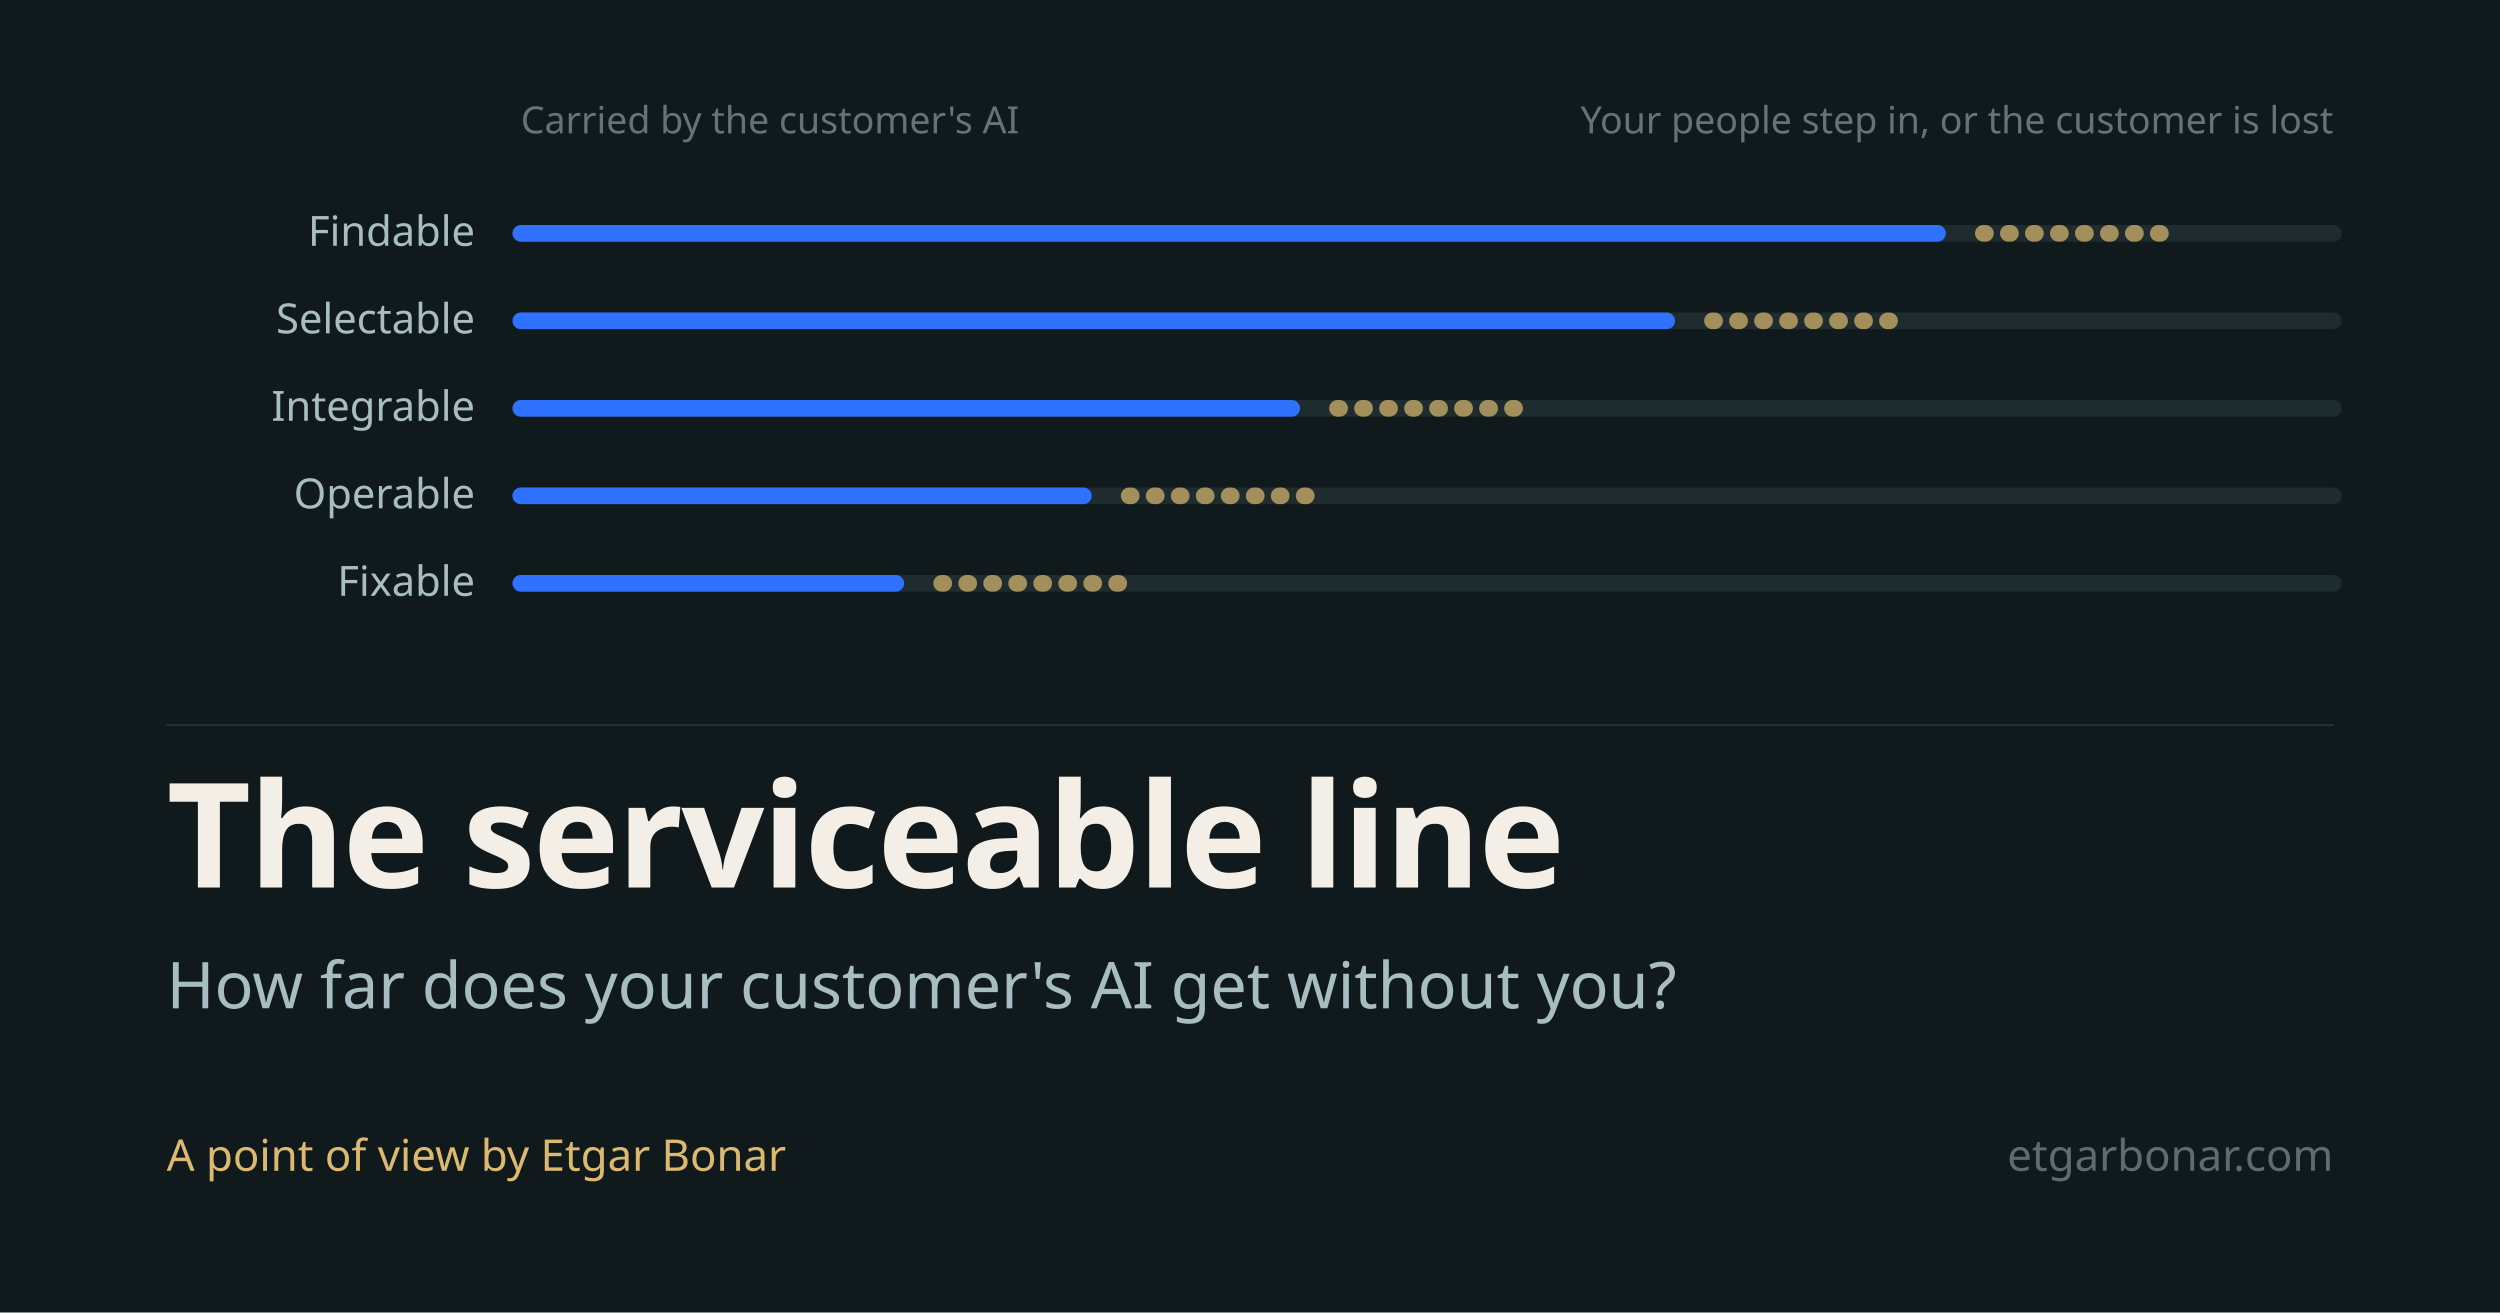
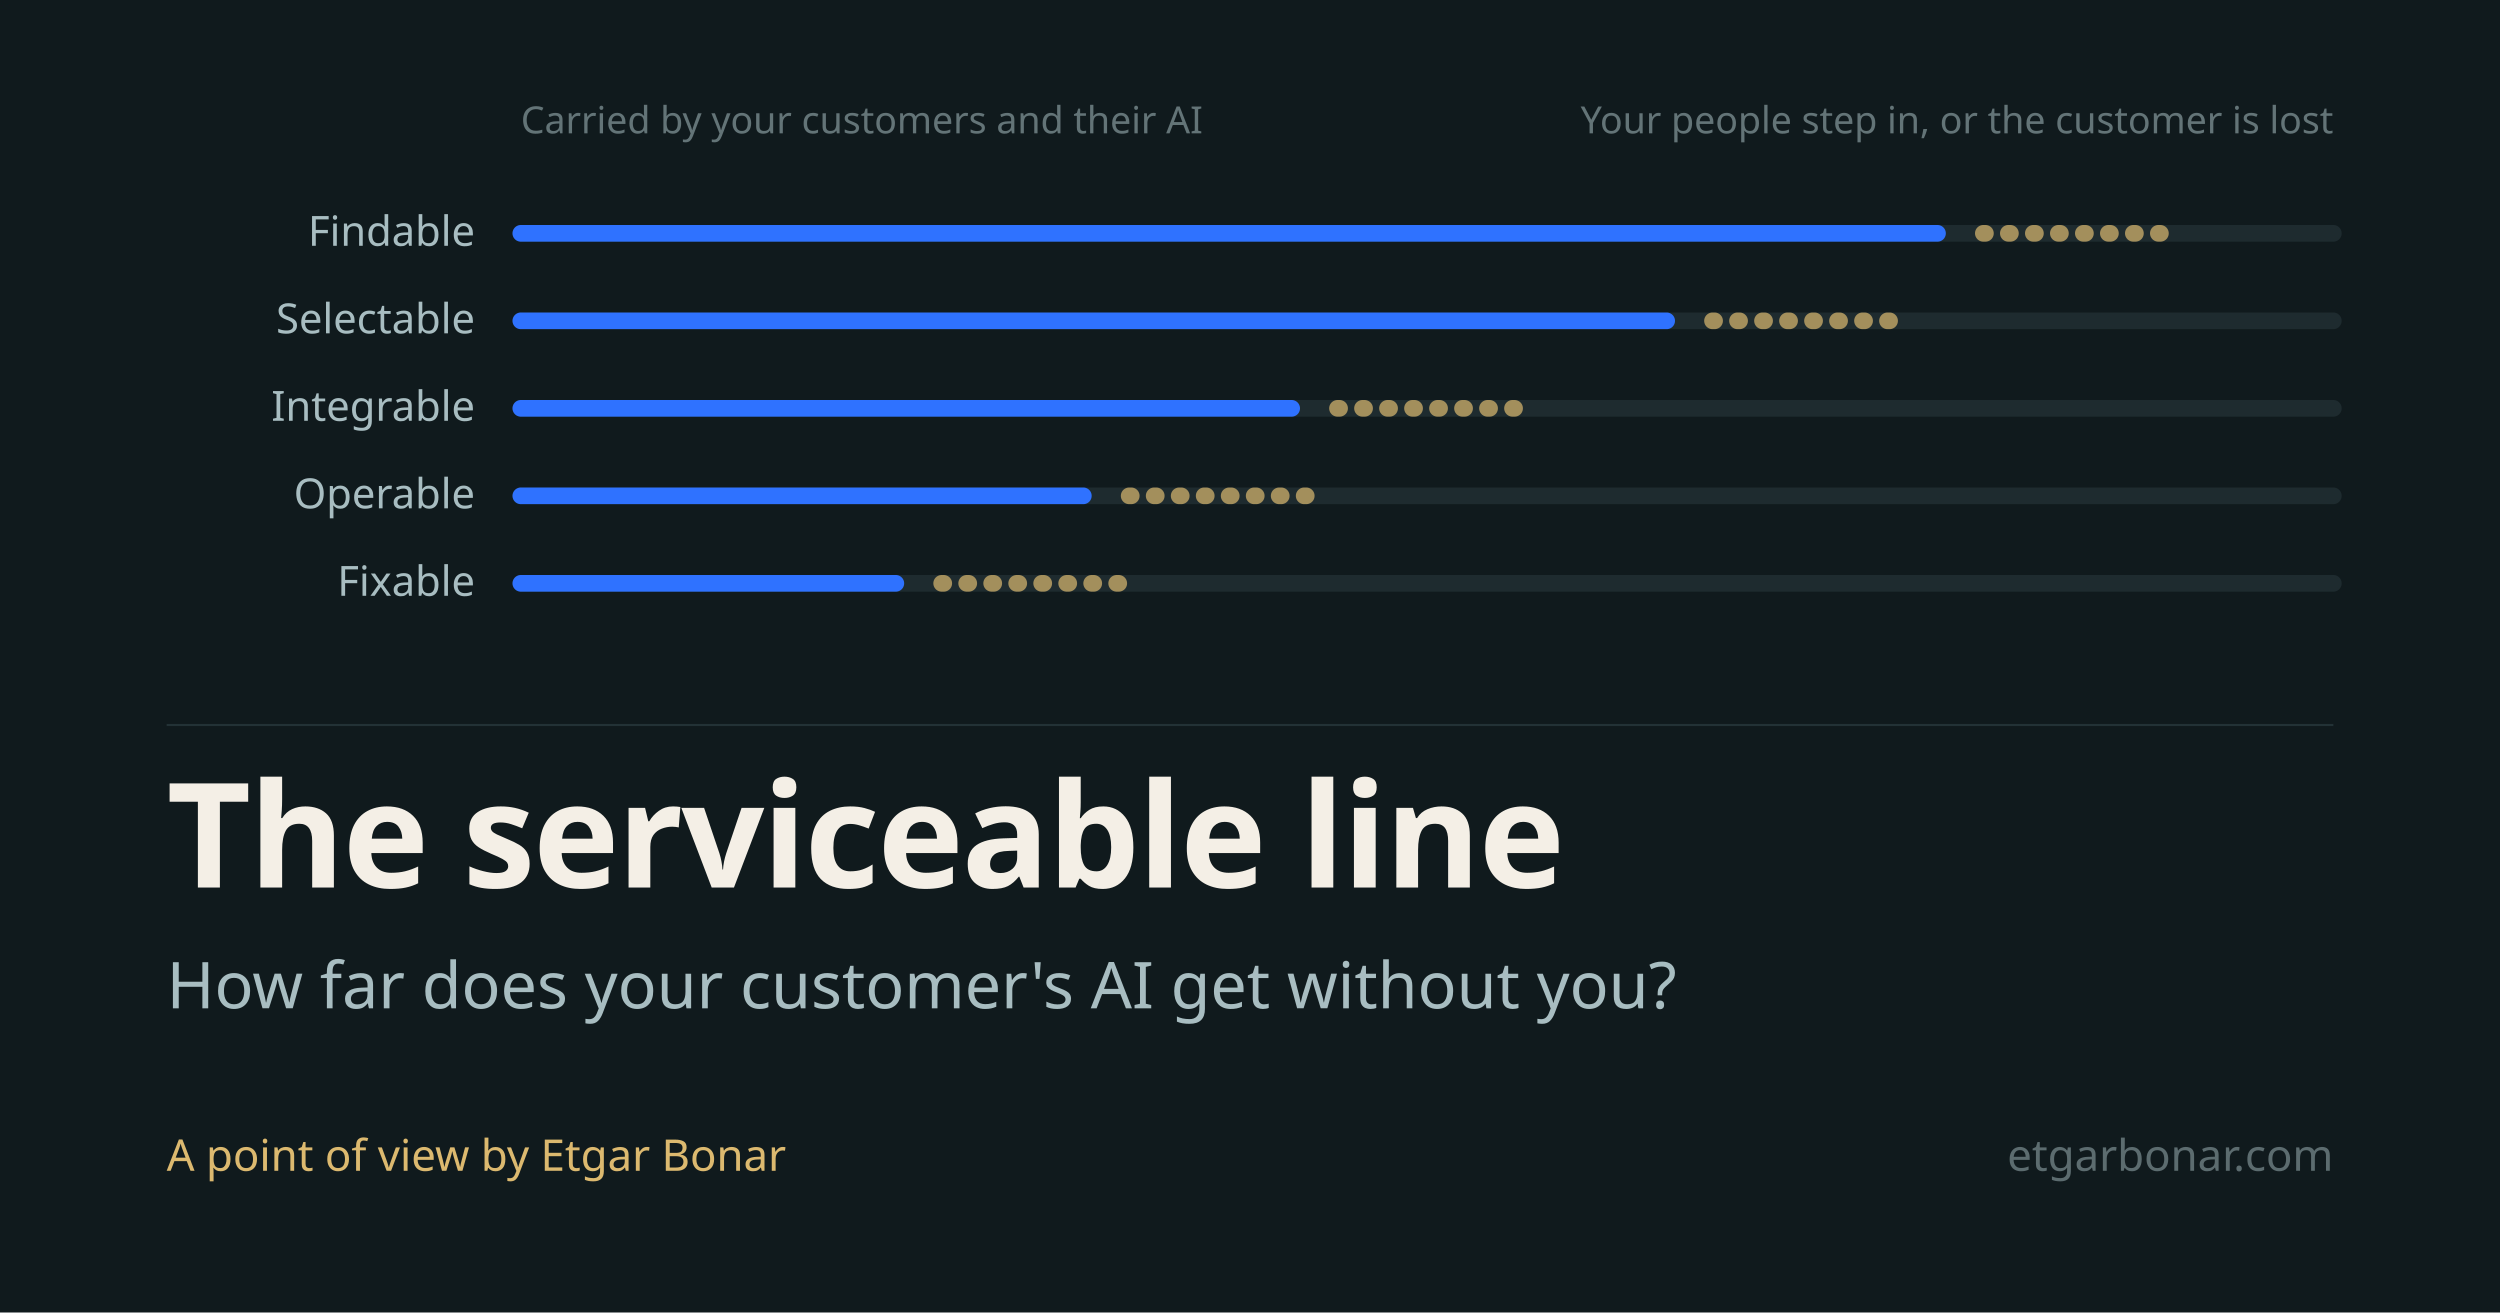
<svg xmlns="http://www.w3.org/2000/svg" width="1200" height="630" viewBox="0 0 1200 630" role="img" aria-labelledby="cardtitle carddesc">
  <rect width="1200" height="630" fill="#101a1d" />
  <g font-family="Noto Sans, Liberation Sans, Arial, Helvetica, sans-serif" font-size="18" fill="#a8bdc1" opacity=".55">
-     <text x="250" y="64">Carried by the customer's AI</text>
+     <text x="250" y="64">Carried by your customers and their AI</text>
    <text x="1120" y="64" text-anchor="end">Your people step in, or the customer is lost</text>
  </g>
  <g font-family="Noto Sans, Liberation Sans, Arial, Helvetica, sans-serif" font-size="20" fill="#a8bdc1" text-anchor="end">
    <text x="228" y="118">Findable</text>
    <text x="228" y="160">Selectable</text>
    <text x="228" y="202">Integrable</text>
    <text x="228" y="244">Operable</text>
    <text x="228" y="286">Fixable</text>
  </g>
  <g stroke="#1e2b2f" stroke-width="8" stroke-linecap="round">
    <path d="M250 112H1120" />
    <path d="M250 154H1120" />
    <path d="M250 196H1120" />
    <path d="M250 238H1120" />
    <path d="M250 280H1120" />
  </g>
  <g stroke="#2f72ff" stroke-width="8" stroke-linecap="round">
    <path d="M250 112H930" />
    <path d="M250 154H800" />
    <path d="M250 196H620" />
    <path d="M250 238H520" />
    <path d="M250 280H430" />
  </g>
  <g stroke="#dcb96f" stroke-width="8" stroke-linecap="round" stroke-dasharray="1 11" opacity=".7">
    <path d="M952 112H1042" />
    <path d="M822 154H912" />
    <path d="M642 196H732" />
    <path d="M542 238H632" />
    <path d="M452 280H542" />
  </g>
  <path d="M80 348H1120" stroke="#233236" stroke-width="1" />
  <text x="80" y="426" font-family="Noto Sans, Liberation Sans, Arial, Helvetica, sans-serif" font-size="70" font-weight="700" letter-spacing="-1" fill="#f4efe6">The serviceable line</text>
  <text x="80" y="484" font-family="Noto Sans, Liberation Sans, Arial, Helvetica, sans-serif" font-size="31" fill="#a8bdc1">How far does your customer's AI get without you?</text>
  <text x="80" y="562" font-family="Noto Sans, Liberation Sans, Arial, Helvetica, sans-serif" font-size="21" fill="#dcb96f">A point of view by Etgar Bonar</text>
  <text x="1120" y="562" text-anchor="end" font-family="Noto Sans, Liberation Sans, Arial, Helvetica, sans-serif" font-size="21" fill="#a8bdc1" opacity=".5">etgarbonar.com</text>
</svg>
